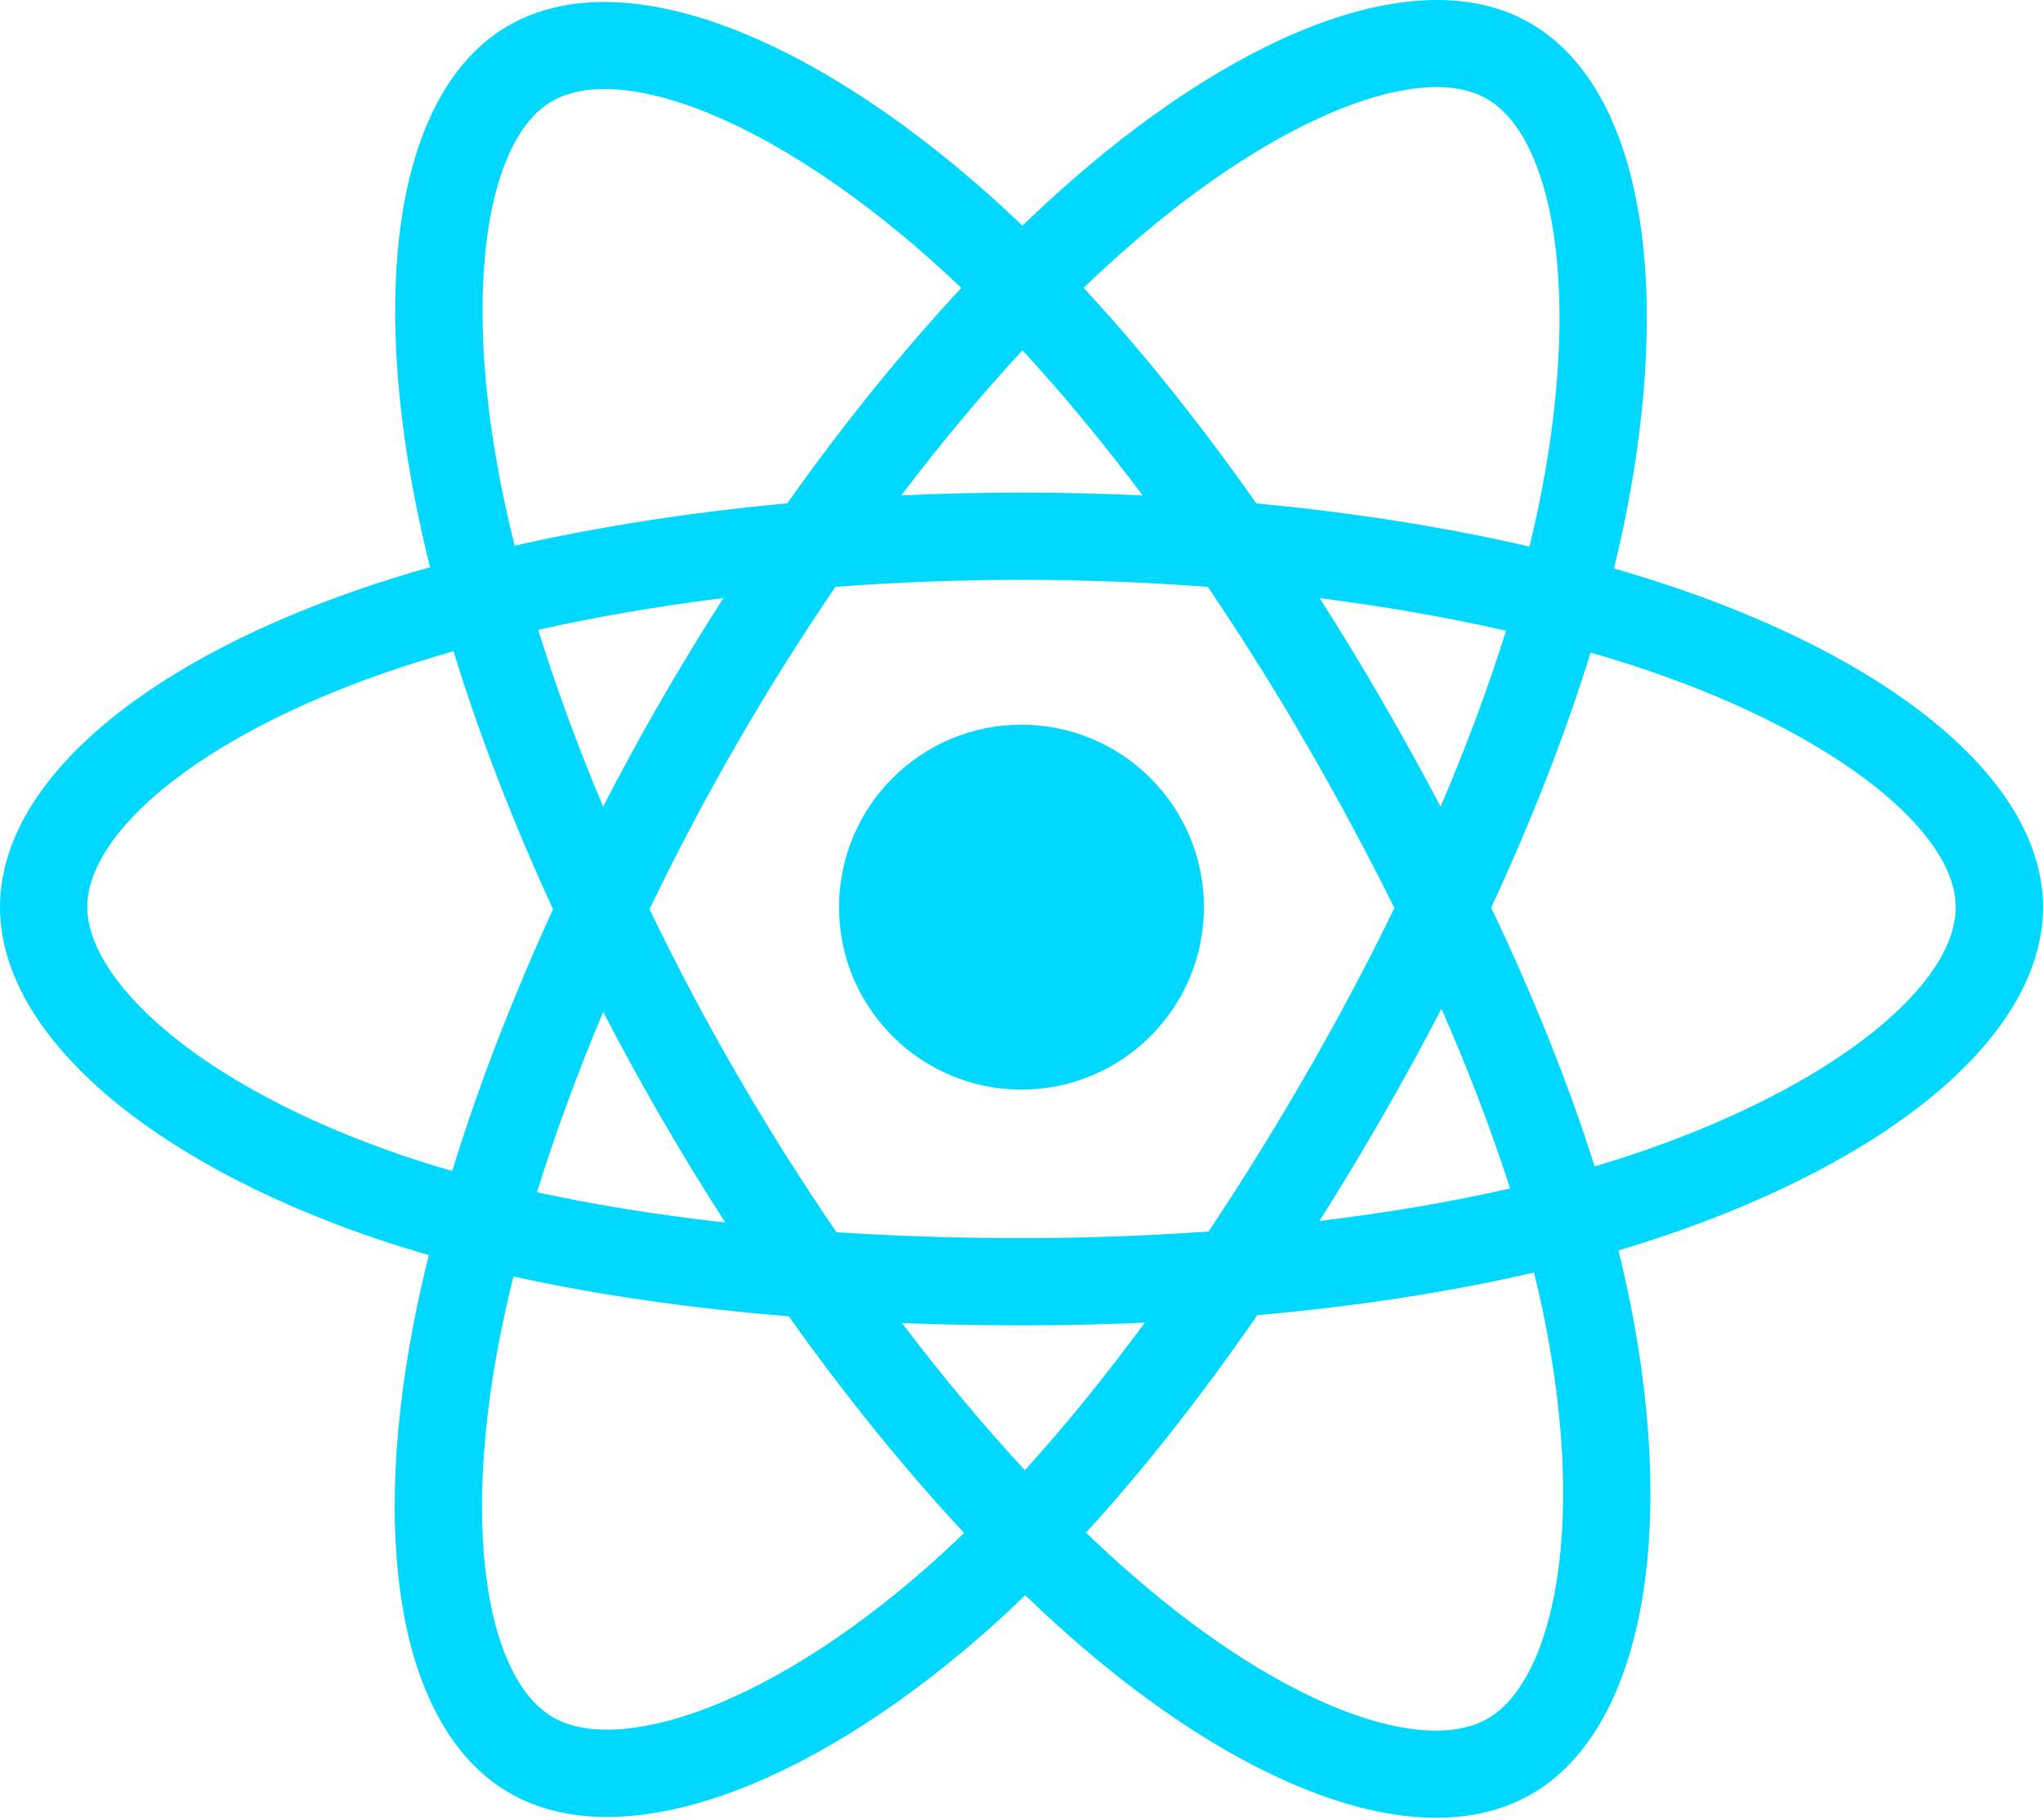
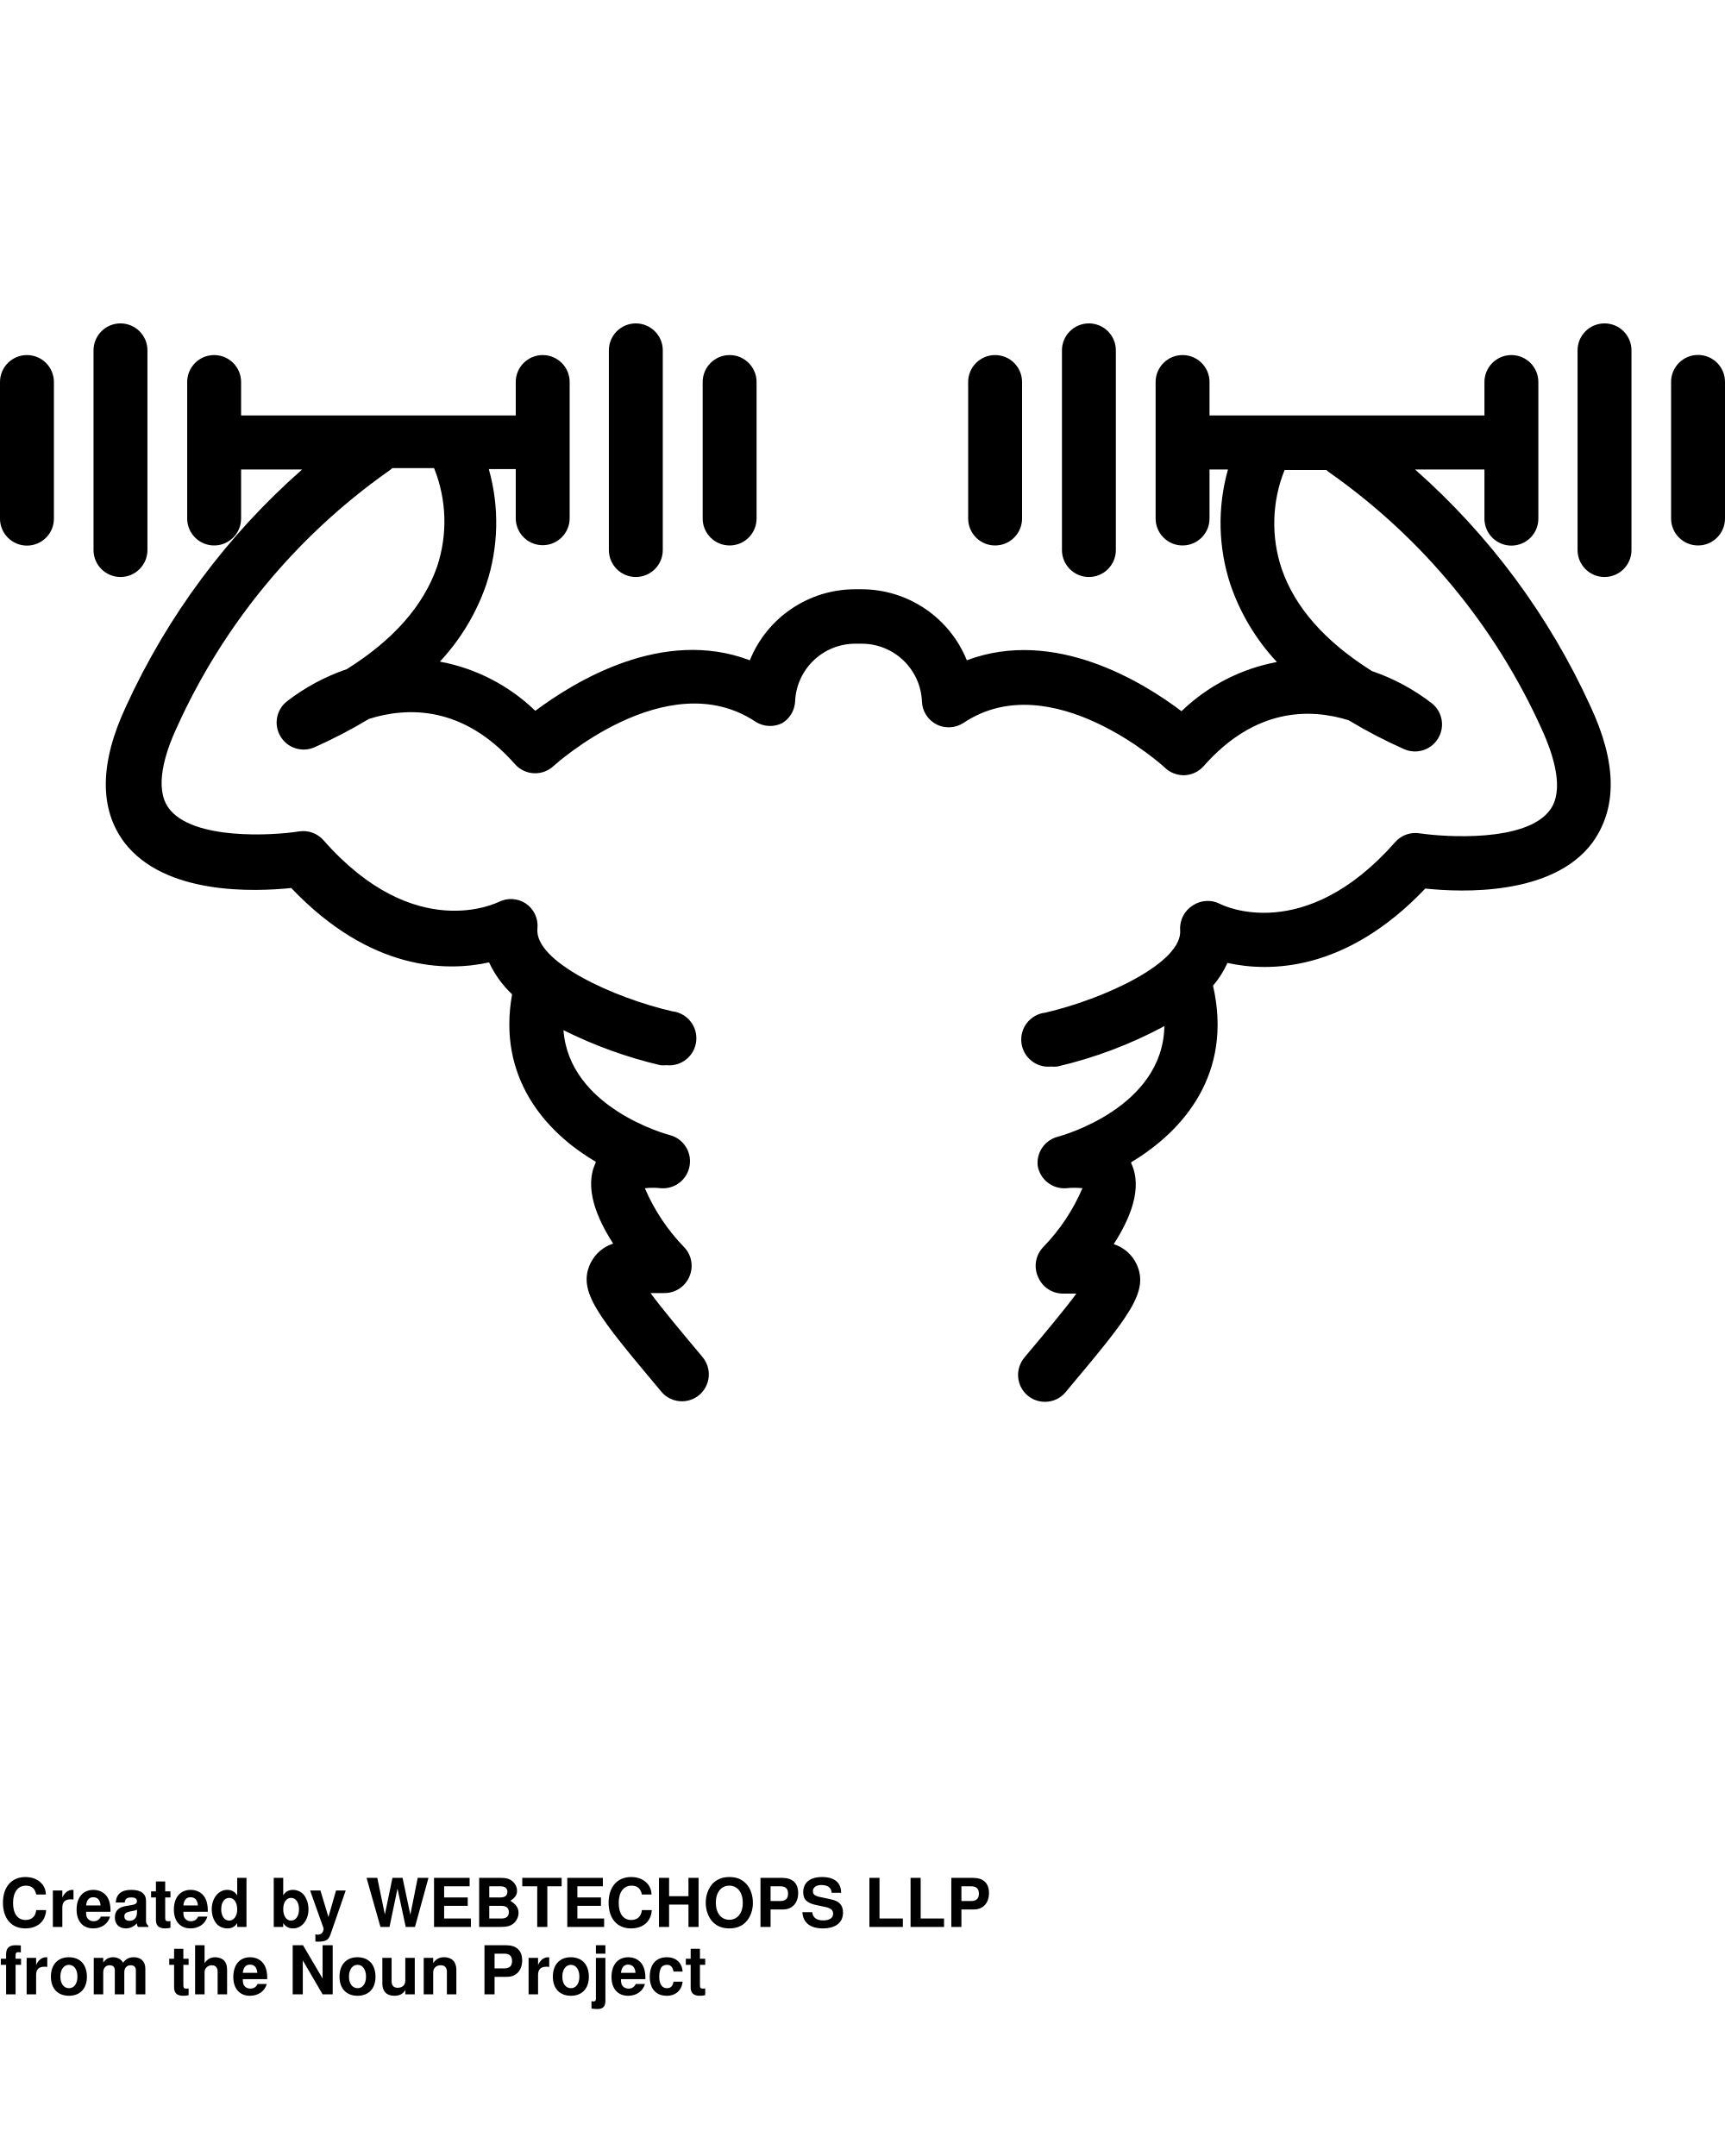
- <svg xmlns="http://www.w3.org/2000/svg" aria-hidden="true" role="img" class="iconify iconify--logos" width="35.93" height="32" preserveAspectRatio="xMidYMid meet" viewBox="0 0 256 228">
-   <path fill="#00D8FF" d="M210.483 73.824a171.49 171.49 0 0 0-8.24-2.597c.465-1.9.893-3.777 1.273-5.621c6.238-30.281 2.16-54.676-11.769-62.708c-13.355-7.7-35.196.329-57.254 19.526a171.23 171.23 0 0 0-6.375 5.848a155.866 155.866 0 0 0-4.241-3.917C100.759 3.829 77.587-4.822 63.673 3.233C50.33 10.957 46.379 33.89 51.995 62.588a170.974 170.974 0 0 0 1.892 8.48c-3.28.932-6.445 1.924-9.474 2.98C17.309 83.498 0 98.307 0 113.668c0 15.865 18.582 31.778 46.812 41.427a145.52 145.52 0 0 0 6.921 2.165a167.467 167.467 0 0 0-2.01 9.138c-5.354 28.2-1.173 50.591 12.134 58.266c13.744 7.926 36.812-.22 59.273-19.855a145.567 145.567 0 0 0 5.342-4.923a168.064 168.064 0 0 0 6.92 6.314c21.758 18.722 43.246 26.282 56.54 18.586c13.731-7.949 18.194-32.003 12.4-61.268a145.016 145.016 0 0 0-1.535-6.842c1.62-.48 3.21-.974 4.76-1.488c29.348-9.723 48.443-25.443 48.443-41.52c0-15.417-17.868-30.326-45.517-39.844Zm-6.365 70.984c-1.4.463-2.836.91-4.3 1.345c-3.24-10.257-7.612-21.163-12.963-32.432c5.106-11 9.31-21.767 12.459-31.957c2.619.758 5.16 1.557 7.61 2.4c23.69 8.156 38.14 20.213 38.14 29.504c0 9.896-15.606 22.743-40.946 31.14Zm-10.514 20.834c2.562 12.94 2.927 24.64 1.23 33.787c-1.524 8.219-4.59 13.698-8.382 15.893c-8.067 4.67-25.32-1.4-43.927-17.412a156.726 156.726 0 0 1-6.437-5.87c7.214-7.889 14.423-17.06 21.459-27.246c12.376-1.098 24.068-2.894 34.671-5.345a134.17 134.17 0 0 1 1.386 6.193ZM87.276 214.515c-7.882 2.783-14.16 2.863-17.955.675c-8.075-4.657-11.432-22.636-6.853-46.752a156.923 156.923 0 0 1 1.869-8.499c10.486 2.32 22.093 3.988 34.498 4.994c7.084 9.967 14.501 19.128 21.976 27.15a134.668 134.668 0 0 1-4.877 4.492c-9.933 8.682-19.886 14.842-28.658 17.94ZM50.35 144.747c-12.483-4.267-22.792-9.812-29.858-15.863c-6.35-5.437-9.555-10.836-9.555-15.216c0-9.322 13.897-21.212 37.076-29.293c2.813-.98 5.757-1.905 8.812-2.773c3.204 10.42 7.406 21.315 12.477 32.332c-5.137 11.18-9.399 22.249-12.634 32.792a134.718 134.718 0 0 1-6.318-1.979Zm12.378-84.26c-4.811-24.587-1.616-43.134 6.425-47.789c8.564-4.958 27.502 2.111 47.463 19.835a144.318 144.318 0 0 1 3.841 3.545c-7.438 7.987-14.787 17.08-21.808 26.988c-12.04 1.116-23.565 2.908-34.161 5.309a160.342 160.342 0 0 1-1.76-7.887Zm110.427 27.268a347.8 347.8 0 0 0-7.785-12.803c8.168 1.033 15.994 2.404 23.343 4.08c-2.206 7.072-4.956 14.465-8.193 22.045a381.151 381.151 0 0 0-7.365-13.322Zm-45.032-43.861c5.044 5.465 10.096 11.566 15.065 18.186a322.04 322.04 0 0 0-30.257-.006c4.974-6.559 10.069-12.652 15.192-18.18ZM82.802 87.83a323.167 323.167 0 0 0-7.227 13.238c-3.184-7.553-5.909-14.98-8.134-22.152c7.304-1.634 15.093-2.97 23.209-3.984a321.524 321.524 0 0 0-7.848 12.897Zm8.081 65.352c-8.385-.936-16.291-2.203-23.593-3.793c2.26-7.3 5.045-14.885 8.298-22.6a321.187 321.187 0 0 0 7.257 13.246c2.594 4.48 5.28 8.868 8.038 13.147Zm37.542 31.03c-5.184-5.592-10.354-11.779-15.403-18.433c4.902.192 9.899.29 14.978.29c5.218 0 10.376-.117 15.453-.343c-4.985 6.774-10.018 12.97-15.028 18.486Zm52.198-57.817c3.422 7.8 6.306 15.345 8.596 22.52c-7.422 1.694-15.436 3.058-23.88 4.071a382.417 382.417 0 0 0 7.859-13.026a347.403 347.403 0 0 0 7.425-13.565Zm-16.898 8.101a358.557 358.557 0 0 1-12.281 19.815a329.4 329.4 0 0 1-23.444.823c-7.967 0-15.716-.248-23.178-.732a310.202 310.202 0 0 1-12.513-19.846h.001a307.41 307.41 0 0 1-10.923-20.627a310.278 310.278 0 0 1 10.89-20.637l-.001.001a307.318 307.318 0 0 1 12.413-19.761c7.613-.576 15.42-.876 23.31-.876H128c7.926 0 15.743.303 23.354.883a329.357 329.357 0 0 1 12.335 19.695a358.489 358.489 0 0 1 11.036 20.54a329.472 329.472 0 0 1-11 20.722Zm22.56-122.124c8.572 4.944 11.906 24.881 6.52 51.026c-.344 1.668-.73 3.367-1.15 5.09c-10.622-2.452-22.155-4.275-34.23-5.408c-7.034-10.017-14.323-19.124-21.64-27.008a160.789 160.789 0 0 1 5.888-5.4c18.9-16.447 36.564-22.941 44.612-18.3ZM128 90.808c12.625 0 22.86 10.235 22.86 22.86s-10.235 22.86-22.86 22.86s-22.86-10.235-22.86-22.86s10.235-22.86 22.86-22.86Z" />
+ <svg xmlns="http://www.w3.org/2000/svg" data-name="Layer 1" viewBox="0 0 128 160" x="0px" y="0px">
+   <path d="M9.37,52.38c-2,4.25-2,7.66-.15,10.13,3,3.94,9.68,3.67,12.39,3.39,5.9,6.2,11.56,6.21,14.68,5.52A7.76,7.76,0,0,0,38,73.79C36.89,79.92,40.43,84,44.2,86.21l0,.08c-.87,1.82.07,4.1,1.3,6a2.81,2.81,0,0,0-1.68,1.45c-1,2.08.55,3.92,5.13,9.39l.13.16a2,2,0,0,0,2.8.24,2,2,0,0,0,.24-2.83l-.13-.16c-1.47-1.75-2.88-3.44-3.72-4.58h1a2,2,0,0,0,1.87-1.19,2,2,0,0,0-.36-2.2,14.44,14.44,0,0,1-2.93-4.39,5.44,5.44,0,0,1,1.2,0,2,2,0,0,0,2.12-1.66,2,2,0,0,0-1.46-2.28c-.34-.09-7.47-2.06-7.9-7.79A33,33,0,0,0,49,79.05a2,2,0,0,0,.44,0,2,2,0,0,0,.44-4c-4.35-1-10.26-3.7-10-6.15a2,2,0,0,0-.88-1.86,2,2,0,0,0-2-.1c-.06,0-6.17,3.19-13-4.59a2,2,0,0,0-1.8-.65c-1.94.31-7.89.67-9.67-1.71-1.11-1.49-.3-4.09.59-6a46.86,46.86,0,0,1,15.67-19,2,2,0,0,0,.32-.25h3.1a10.61,10.61,0,0,1,.22,7.32c-1,2.87-3.22,5.42-6.7,7.6a15.4,15.4,0,0,0-4.43,2.38,2,2,0,0,0-.48,2.62,2,2,0,0,0,2.51.8,37,37,0,0,0,4.05-2.11c2.86-.9,7-1,10.84,3.37a2,2,0,0,0,2.83.15c.08-.08,8.44-7.66,15-3.32a2,2,0,0,0,2,.11A2,2,0,0,0,59,52.06a4.47,4.47,0,0,1,4.46-4.29h.49a4.47,4.47,0,0,1,4.46,4.29,2,2,0,0,0,1.08,1.7,2,2,0,0,0,2-.11C78,49.3,86.38,56.89,86.47,57a2,2,0,0,0,1.35.53h.1a2,2,0,0,0,1.39-.67c3.83-4.35,7.91-4.3,10.76-3.41a37,37,0,0,0,4.13,2.15,2,2,0,0,0,2.51-.8,2,2,0,0,0-.48-2.62,15.39,15.39,0,0,0-4.43-2.38c-3.48-2.19-5.72-4.73-6.7-7.6a10.61,10.61,0,0,1,.22-7.32h3.1a2,2,0,0,0,.32.25,46.82,46.82,0,0,1,15.67,19c.88,1.93,1.7,4.53.59,6-1.78,2.38-7.73,2-9.67,1.71a2,2,0,0,0-1.8.65c-6.75,7.67-12.78,4.71-13,4.59a2,2,0,0,0-2,.1A2,2,0,0,0,87.57,69c.22,2.45-5.69,5.15-10,6.15a2,2,0,0,0,.44,4,2,2,0,0,0,.44,0,32,32,0,0,0,7.95-3c-.11,6.05-7.57,8.12-7.91,8.21A2,2,0,0,0,77,86.51a2,2,0,0,0,2.12,1.67,5.44,5.44,0,0,1,1.2,0,14.43,14.43,0,0,1-2.93,4.39,2,2,0,0,0-.36,2.2A2,2,0,0,0,78.87,96h1c-.84,1.14-2.25,2.83-3.72,4.58l-.13.16a2,2,0,0,0,.24,2.83,2,2,0,0,0,2.8-.24l.13-.16c4.58-5.47,6.12-7.31,5.13-9.39a2.81,2.81,0,0,0-1.68-1.45c1.23-1.9,2.17-4.18,1.3-6l0-.08c3.9-2.34,7.56-6.59,6.07-13.1a7.15,7.15,0,0,0,1.07-1.69c3.11.69,8.78.68,14.68-5.52,2.72.29,9.44.55,12.39-3.39C120,60,120,56.64,118,52.38a52.46,52.46,0,0,0-13-17.54h5.15v3.65a2,2,0,1,0,4,0V28.35a2,2,0,1,0-4,0v2.48H89.75V28.35a2,2,0,1,0-4,0V38.48a2,2,0,1,0,4,0V34.84h1.37a14.6,14.6,0,0,0,.18,8.54,16,16,0,0,0,3.45,5.75,13.82,13.82,0,0,0-7.08,3.65C84.79,50.6,78.23,46.56,71.74,49a8.43,8.43,0,0,0-7.81-5.27h-.49A8.43,8.43,0,0,0,55.64,49c-6.49-2.46-13,1.58-15.92,3.75a13.82,13.82,0,0,0-7.08-3.65,16,16,0,0,0,3.45-5.75,14.6,14.6,0,0,0,.18-8.54h2v3.65a2,2,0,1,0,4,0V28.35a2,2,0,1,0-4,0v2.48H17.89V28.35a2,2,0,1,0-4,0V38.48a2,2,0,1,0,4,0V34.84h4.53A52.47,52.47,0,0,0,9.37,52.38Z" />
+   <path d="M56.14,38.48V28.35a2,2,0,1,0-4,0V38.48a2,2,0,1,0,4,0Z" />
+   <path d="M49.18,40.82V26a2,2,0,1,0-4,0V40.82a2,2,0,1,0,4,0Z" />
+   <path d="M2,40.49a2,2,0,0,0,2-2V28.35a2,2,0,1,0-4,0V38.48A2,2,0,0,0,2,40.49Z" />
+   <path d="M8.94,24a2,2,0,0,0-2,2V40.82a2,2,0,1,0,4,0V26A2,2,0,0,0,8.94,24Z" />
+   <path d="M126,26.34a2,2,0,0,0-2,2V38.48a2,2,0,1,0,4,0V28.35A2,2,0,0,0,126,26.34Z" />
+   <path d="M119.06,24a2,2,0,0,0-2,2V40.82a2,2,0,1,0,4,0V26A2,2,0,0,0,119.06,24Z" />
+   <path d="M75.84,38.48V28.35a2,2,0,1,0-4,0V38.48a2,2,0,1,0,4,0Z" />
+   <path d="M82.8,40.82V26a2,2,0,1,0-4,0V40.82a2,2,0,1,0,4,0Z" />
+   <text x="0" y="143" fill="#000000" font-size="5px" font-weight="bold" font-family="'Helvetica Neue', Helvetica, Arial-Unicode, Arial, Sans-serif">Created by WEBTECHOPS LLP</text>
+   <text x="0" y="148" fill="#cyan" font-size="5px" font-weight="bold" font-family="'Helvetica Neue', Helvetica, Arial-Unicode, Arial, Sans-serif">from the Noun Project</text>
</svg>
